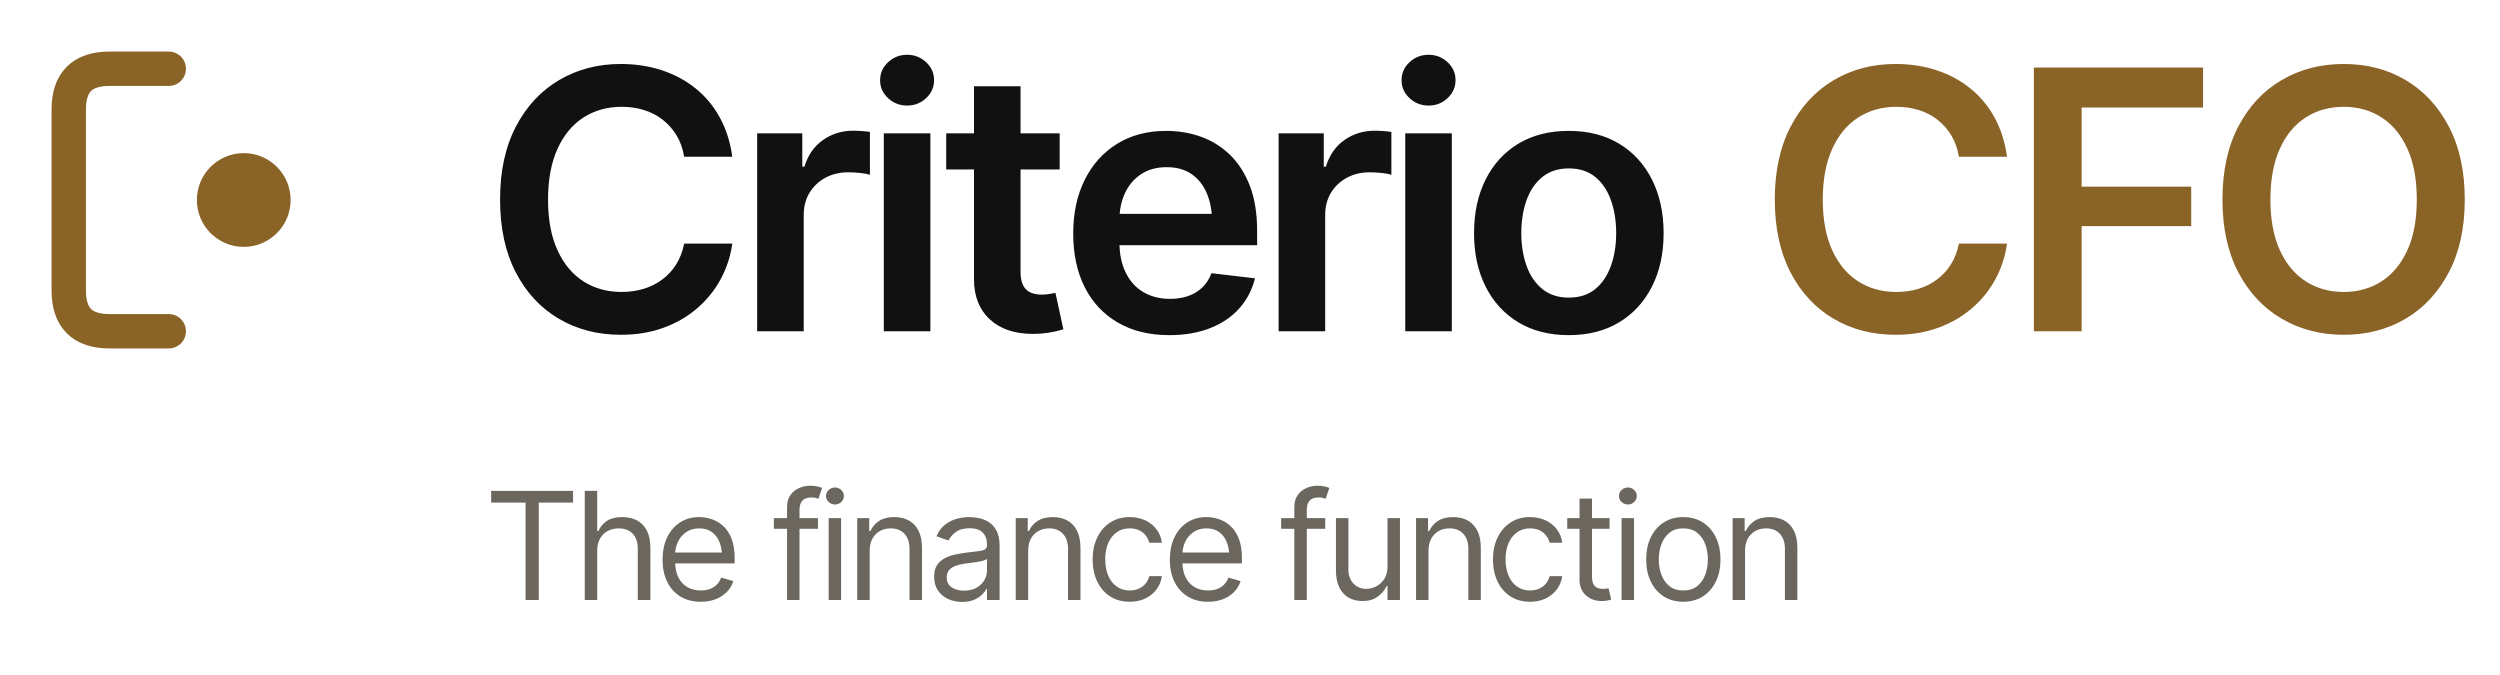
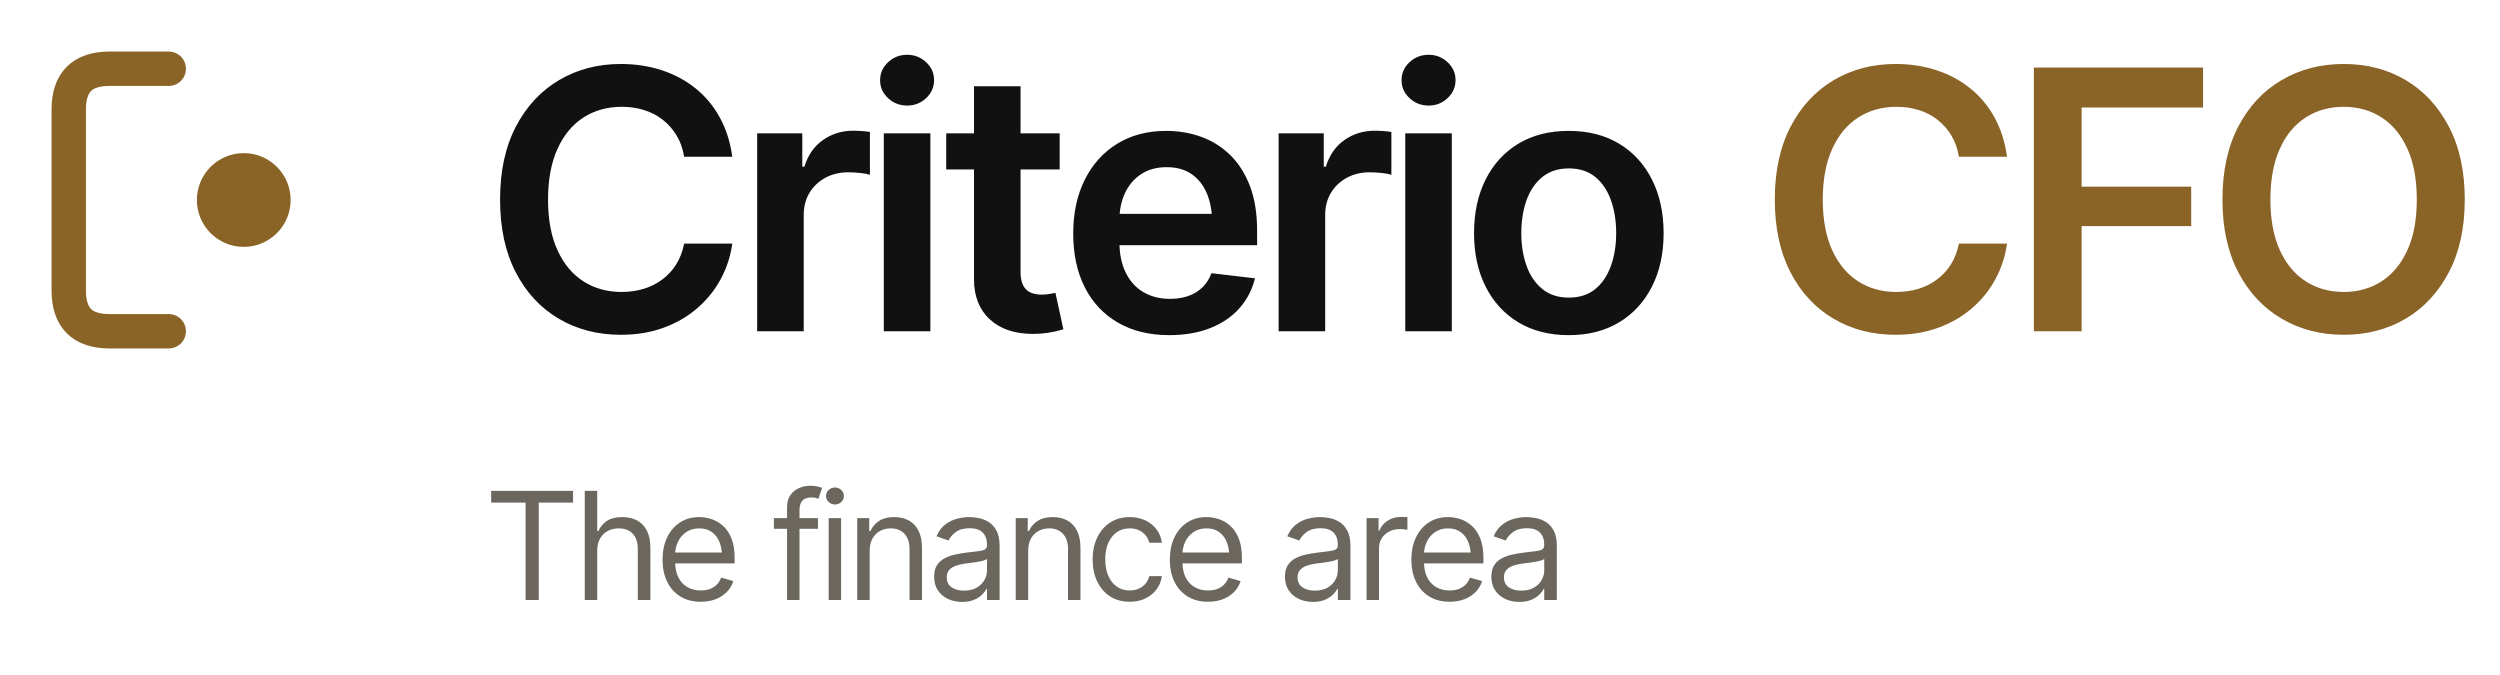
- <svg xmlns="http://www.w3.org/2000/svg" viewBox="0 0 400 108" width="400" height="108" role="img" aria-label="Criterio CFO · The finance function">
+ <svg xmlns="http://www.w3.org/2000/svg" viewBox="0 0 400 108" width="400" height="108" role="img" aria-label="Criterio CFO · The finance area">
  <path d="M27 11H17.5Q11 11 11 17.5V46.5Q11 53 17.5 53H27" fill="none" stroke="#8a6327" stroke-width="5.5" stroke-linecap="round" stroke-linejoin="round" />
  <circle cx="39" cy="32" r="7.5" fill="#8a6327" />
  <path d="M99.325 53.566Q93.774 53.566 89.399 50.989Q85.023 48.412 82.517 43.569Q80.011 38.727 80.011 31.93Q80.011 25.104 82.545 20.248Q85.08 15.391 89.456 12.813Q93.831 10.236 99.325 10.236Q102.809 10.236 105.853 11.228Q108.897 12.219 111.276 14.13Q113.655 16.042 115.17 18.803Q116.686 21.564 117.167 25.076H109.464Q109.152 23.15 108.26 21.678Q107.368 20.205 106.051 19.171Q104.734 18.138 103.063 17.614Q101.393 17.09 99.467 17.09Q96.012 17.09 93.35 18.803Q90.688 20.517 89.187 23.844Q87.686 27.172 87.686 31.93Q87.686 36.744 89.201 40.043Q90.716 43.343 93.364 45.028Q96.012 46.713 99.438 46.713Q101.336 46.713 102.979 46.217Q104.621 45.722 105.966 44.716Q107.312 43.711 108.204 42.281Q109.096 40.851 109.464 38.981H117.167Q116.742 42.012 115.312 44.66Q113.882 47.308 111.574 49.304Q109.266 51.301 106.179 52.434Q103.092 53.566 99.325 53.566Z M121.147 53.0V21.338H128.368V26.662H128.708Q129.558 23.887 131.682 22.4Q133.806 20.913 136.524 20.913Q137.119 20.913 137.898 20.97Q138.677 21.026 139.187 21.111V27.965Q138.705 27.795 137.686 27.682Q136.666 27.568 135.732 27.568Q133.664 27.568 132.05 28.446Q130.436 29.324 129.515 30.854Q128.595 32.383 128.595 34.422V53.0Z M141.41 53.0V21.338H148.859V53.0ZM145.149 16.892Q143.364 16.892 142.09 15.702Q140.816 14.513 140.816 12.842Q140.816 11.143 142.09 9.953Q143.364 8.764 145.149 8.764Q146.904 8.764 148.179 9.953Q149.453 11.143 149.453 12.813Q149.453 14.513 148.179 15.702Q146.904 16.892 145.149 16.892Z M169.547 21.338V27.115H151.394V21.338ZM155.84 13.805H163.288V43.484Q163.288 45.354 164.11 46.246Q164.931 47.138 166.715 47.138Q167.197 47.138 167.791 47.053Q168.386 46.968 168.867 46.854L170.142 52.688Q168.952 53.057 167.735 53.241Q166.517 53.425 165.299 53.425Q160.881 53.425 158.361 51.088Q155.84 48.752 155.84 44.702Z M187.092 53.623Q182.334 53.623 178.879 51.626Q175.424 49.63 173.569 45.977Q171.714 42.323 171.714 37.367Q171.714 32.468 173.555 28.772Q175.396 25.076 178.738 23.009Q182.079 20.941 186.611 20.941Q189.528 20.941 192.147 21.876Q194.767 22.811 196.792 24.765Q198.817 26.719 199.978 29.735Q201.139 32.751 201.139 36.914V39.236H175.198V34.224H197.429L193.946 35.696Q193.946 33.006 193.124 31.009Q192.303 29.013 190.689 27.88Q189.075 26.747 186.667 26.747Q184.26 26.747 182.561 27.88Q180.862 29.013 179.984 30.924Q179.106 32.836 179.106 35.187V38.67Q179.106 41.559 180.111 43.612Q181.117 45.665 182.943 46.741Q184.77 47.817 187.205 47.817Q188.791 47.817 190.108 47.364Q191.425 46.911 192.374 45.991Q193.323 45.07 193.832 43.711L200.799 44.532Q200.119 47.279 198.293 49.333Q196.466 51.386 193.62 52.504Q190.774 53.623 187.092 53.623Z M204.58 53.0V21.338H211.802V26.662H212.142Q212.992 23.887 215.116 22.4Q217.24 20.913 219.958 20.913Q220.553 20.913 221.332 20.97Q222.111 21.026 222.621 21.111V27.965Q222.139 27.795 221.12 27.682Q220.1 27.568 219.165 27.568Q217.098 27.568 215.484 28.446Q213.87 29.324 212.949 30.854Q212.029 32.383 212.029 34.422V53.0Z M224.844 53.0V21.338H232.292V53.0ZM228.583 16.892Q226.798 16.892 225.524 15.702Q224.249 14.513 224.249 12.842Q224.249 11.143 225.524 9.953Q226.798 8.764 228.583 8.764Q230.338 8.764 231.613 9.953Q232.887 11.143 232.887 12.813Q232.887 14.513 231.613 15.702Q230.338 16.892 228.583 16.892Z M250.999 53.623Q246.354 53.623 242.956 51.584Q239.557 49.545 237.702 45.863Q235.847 42.182 235.847 37.311Q235.847 32.411 237.702 28.715Q239.557 25.02 242.956 22.98Q246.354 20.941 250.999 20.941Q255.643 20.941 259.042 22.98Q262.44 25.02 264.309 28.715Q266.178 32.411 266.178 37.311Q266.178 42.182 264.309 45.863Q262.44 49.545 259.042 51.584Q255.643 53.623 250.999 53.623ZM250.999 47.619Q253.576 47.619 255.247 46.246Q256.918 44.872 257.753 42.521Q258.588 40.171 258.588 37.311Q258.588 34.394 257.753 32.043Q256.918 29.692 255.247 28.319Q253.576 26.945 250.999 26.945Q248.478 26.945 246.779 28.319Q245.08 29.692 244.244 32.043Q243.409 34.394 243.409 37.311Q243.409 40.171 244.244 42.521Q245.08 44.872 246.779 46.246Q248.478 47.619 250.999 47.619Z" fill="#111111" />
  <path d="M303.283 53.566Q297.732 53.566 293.357 50.989Q288.981 48.412 286.475 43.569Q283.968 38.727 283.968 31.93Q283.968 25.104 286.503 20.248Q289.038 15.391 293.413 12.813Q297.789 10.236 303.283 10.236Q306.766 10.236 309.811 11.228Q312.855 12.219 315.234 14.13Q317.613 16.042 319.128 18.803Q320.643 21.564 321.125 25.076H313.422Q313.11 23.15 312.218 21.678Q311.326 20.205 310.009 19.171Q308.692 18.138 307.021 17.614Q305.35 17.09 303.424 17.09Q299.969 17.09 297.307 18.803Q294.645 20.517 293.144 23.844Q291.643 27.172 291.643 31.93Q291.643 36.744 293.158 40.043Q294.673 43.343 297.321 45.028Q299.969 46.713 303.396 46.713Q305.294 46.713 306.936 46.217Q308.579 45.722 309.924 44.716Q311.269 43.711 312.161 42.281Q313.053 40.851 313.422 38.981H321.125Q320.7 42.012 319.27 44.66Q317.839 47.308 315.531 49.304Q313.223 51.301 310.136 52.434Q307.049 53.566 303.283 53.566Z M325.416 53.0V10.803H352.49V17.203H333.062V29.862H350.593V36.178H333.062V53.0Z M374.991 53.566Q369.469 53.566 365.065 50.989Q360.661 48.412 358.126 43.569Q355.592 38.727 355.592 31.93Q355.592 25.104 358.126 20.248Q360.661 15.391 365.065 12.813Q369.469 10.236 374.991 10.236Q380.542 10.236 384.903 12.813Q389.264 15.391 391.813 20.248Q394.362 25.104 394.362 31.93Q394.362 38.727 391.813 43.569Q389.264 48.412 384.903 50.989Q380.542 53.566 374.991 53.566ZM374.991 46.713Q378.418 46.713 381.052 45.014Q383.685 43.314 385.186 40.015Q386.687 36.716 386.687 31.93Q386.687 27.115 385.186 23.802Q383.685 20.488 381.052 18.789Q378.418 17.09 374.991 17.09Q371.564 17.09 368.916 18.789Q366.268 20.488 364.767 23.802Q363.266 27.115 363.266 31.93Q363.266 36.716 364.767 40.015Q366.268 43.314 368.916 45.014Q371.564 46.713 374.991 46.713Z" fill="#8a6327" />
-   <path d="M78.586 80.414V78.539H91.688V80.414H86.203V96.0H84.094V80.414Z M95.555 88.125V96.0H93.562V78.539H95.555V84.961H95.742Q96.199 83.941 97.119 83.338Q98.039 82.734 99.586 82.734Q100.922 82.734 101.93 83.268Q102.938 83.801 103.5 84.896Q104.062 85.992 104.062 87.68V96.0H102.047V87.82Q102.047 86.25 101.238 85.395Q100.43 84.539 99.0 84.539Q98.004 84.539 97.23 84.961Q96.457 85.383 96.006 86.18Q95.555 86.977 95.555 88.125Z M112.125 96.281Q110.238 96.281 108.861 95.438Q107.484 94.594 106.746 93.076Q106.008 91.559 106.008 89.555Q106.008 87.539 106.734 86.004Q107.461 84.469 108.779 83.602Q110.098 82.734 111.867 82.734Q112.887 82.734 113.895 83.074Q114.902 83.414 115.729 84.176Q116.555 84.938 117.047 86.191Q117.539 87.445 117.539 89.273V90.141H107.438V88.406H116.449L115.523 89.062Q115.523 87.75 115.113 86.73Q114.703 85.711 113.889 85.125Q113.074 84.539 111.867 84.539Q110.66 84.539 109.799 85.131Q108.938 85.723 108.48 86.672Q108.023 87.621 108.023 88.711V89.859Q108.023 91.348 108.539 92.379Q109.055 93.41 109.98 93.943Q110.906 94.477 112.125 94.477Q112.91 94.477 113.555 94.248Q114.199 94.02 114.668 93.557Q115.137 93.094 115.383 92.414L117.328 92.977Q117.023 93.961 116.303 94.705Q115.582 95.449 114.516 95.865Q113.449 96.281 112.125 96.281Z M130.875 82.898V84.609H123.82V82.898ZM125.93 96.0V81.094Q125.93 79.969 126.463 79.219Q126.996 78.469 127.84 78.094Q128.684 77.719 129.609 77.719Q130.359 77.719 130.834 77.842Q131.309 77.965 131.531 78.07L130.945 79.805Q130.793 79.746 130.529 79.67Q130.266 79.594 129.82 79.594Q128.824 79.594 128.373 80.104Q127.922 80.613 127.922 81.586V96.0Z M132.586 96.0V82.898H134.578V96.0ZM133.594 80.719Q133.008 80.719 132.586 80.32Q132.164 79.922 132.164 79.359Q132.164 78.797 132.586 78.398Q133.008 78.0 133.594 78.0Q134.18 78.0 134.602 78.398Q135.023 78.797 135.023 79.359Q135.023 79.922 134.602 80.32Q134.18 80.719 133.594 80.719Z M139.148 88.125V96.0H137.156V82.898H139.078V84.961H139.266Q139.723 83.953 140.66 83.344Q141.598 82.734 143.086 82.734Q144.41 82.734 145.406 83.273Q146.402 83.812 146.959 84.908Q147.516 86.004 147.516 87.68V96.0H145.523V87.82Q145.523 86.285 144.715 85.412Q143.906 84.539 142.512 84.539Q141.551 84.539 140.789 84.961Q140.027 85.383 139.588 86.18Q139.148 86.977 139.148 88.125Z M153.938 96.305Q152.695 96.305 151.676 95.83Q150.656 95.355 150.059 94.453Q149.461 93.551 149.461 92.273Q149.461 91.148 149.906 90.451Q150.352 89.754 151.096 89.35Q151.84 88.945 152.736 88.746Q153.633 88.547 154.547 88.43Q155.742 88.277 156.486 88.195Q157.23 88.113 157.576 87.914Q157.922 87.715 157.922 87.234V87.164Q157.922 85.91 157.236 85.213Q156.551 84.516 155.156 84.516Q153.727 84.516 152.906 85.143Q152.086 85.77 151.758 86.484L149.836 85.805Q150.352 84.609 151.213 83.941Q152.074 83.273 153.088 83.004Q154.102 82.734 155.086 82.734Q155.719 82.734 156.539 82.881Q157.359 83.027 158.139 83.49Q158.918 83.953 159.428 84.885Q159.938 85.816 159.938 87.375V96.0H157.922V94.219H157.828Q157.629 94.641 157.148 95.127Q156.668 95.613 155.877 95.959Q155.086 96.305 153.938 96.305ZM154.242 94.5Q155.438 94.5 156.258 94.031Q157.078 93.562 157.5 92.818Q157.922 92.074 157.922 91.266V89.414Q157.793 89.566 157.365 89.689Q156.938 89.812 156.381 89.906Q155.824 90.0 155.297 90.064Q154.77 90.129 154.453 90.164Q153.668 90.27 152.988 90.498Q152.309 90.727 151.893 91.172Q151.477 91.617 151.477 92.391Q151.477 93.434 152.256 93.967Q153.035 94.5 154.242 94.5Z M164.508 88.125V96.0H162.516V82.898H164.438V84.961H164.625Q165.082 83.953 166.02 83.344Q166.957 82.734 168.445 82.734Q169.77 82.734 170.766 83.273Q171.762 83.812 172.318 84.908Q172.875 86.004 172.875 87.68V96.0H170.883V87.82Q170.883 86.285 170.074 85.412Q169.266 84.539 167.871 84.539Q166.91 84.539 166.148 84.961Q165.387 85.383 164.947 86.18Q164.508 86.977 164.508 88.125Z M180.75 96.281Q178.922 96.281 177.592 95.408Q176.262 94.535 175.541 93.012Q174.82 91.488 174.82 89.531Q174.82 87.527 175.559 85.998Q176.297 84.469 177.627 83.602Q178.957 82.734 180.727 82.734Q182.109 82.734 183.217 83.244Q184.324 83.754 185.033 84.68Q185.742 85.605 185.906 86.836H183.891Q183.738 86.238 183.34 85.711Q182.941 85.184 182.291 84.861Q181.641 84.539 180.75 84.539Q179.578 84.539 178.699 85.148Q177.82 85.758 177.328 86.865Q176.836 87.973 176.836 89.461Q176.836 90.973 177.316 92.104Q177.797 93.234 178.682 93.855Q179.566 94.477 180.75 94.477Q181.934 94.477 182.777 93.861Q183.621 93.246 183.891 92.18H185.906Q185.742 93.34 185.068 94.266Q184.395 95.191 183.299 95.736Q182.203 96.281 180.75 96.281Z M193.289 96.281Q191.402 96.281 190.025 95.438Q188.648 94.594 187.91 93.076Q187.172 91.559 187.172 89.555Q187.172 87.539 187.898 86.004Q188.625 84.469 189.943 83.602Q191.262 82.734 193.031 82.734Q194.051 82.734 195.059 83.074Q196.066 83.414 196.893 84.176Q197.719 84.938 198.211 86.191Q198.703 87.445 198.703 89.273V90.141H188.602V88.406H197.613L196.688 89.062Q196.688 87.75 196.277 86.73Q195.867 85.711 195.053 85.125Q194.238 84.539 193.031 84.539Q191.824 84.539 190.963 85.131Q190.102 85.723 189.645 86.672Q189.188 87.621 189.188 88.711V89.859Q189.188 91.348 189.703 92.379Q190.219 93.41 191.145 93.943Q192.07 94.477 193.289 94.477Q194.074 94.477 194.719 94.248Q195.363 94.02 195.832 93.557Q196.301 93.094 196.547 92.414L198.492 92.977Q198.188 93.961 197.467 94.705Q196.746 95.449 195.68 95.865Q194.613 96.281 193.289 96.281Z M212.039 82.898V84.609H204.984V82.898ZM207.094 96.0V81.094Q207.094 79.969 207.627 79.219Q208.16 78.469 209.004 78.094Q209.848 77.719 210.773 77.719Q211.523 77.719 211.998 77.842Q212.473 77.965 212.695 78.07L212.109 79.805Q211.957 79.746 211.693 79.67Q211.43 79.594 210.984 79.594Q209.988 79.594 209.537 80.104Q209.086 80.613 209.086 81.586V96.0Z M222.0 90.656V82.898H223.992V96.0H222.0V93.773H221.859Q221.391 94.77 220.424 95.473Q219.457 96.176 217.969 96.164Q216.738 96.164 215.789 95.631Q214.84 95.098 214.295 93.996Q213.75 92.895 213.75 91.219V82.898H215.742V91.102Q215.742 92.52 216.557 93.375Q217.371 94.23 218.625 94.219Q219.375 94.219 220.154 93.838Q220.934 93.457 221.467 92.666Q222.0 91.875 222.0 90.656Z M228.562 88.125V96.0H226.57V82.898H228.492V84.961H228.68Q229.137 83.953 230.074 83.344Q231.012 82.734 232.5 82.734Q233.824 82.734 234.82 83.273Q235.816 83.812 236.373 84.908Q236.93 86.004 236.93 87.68V96.0H234.938V87.82Q234.938 86.285 234.129 85.412Q233.32 84.539 231.926 84.539Q230.965 84.539 230.203 84.961Q229.441 85.383 229.002 86.18Q228.562 86.977 228.562 88.125Z M244.805 96.281Q242.977 96.281 241.646 95.408Q240.316 94.535 239.596 93.012Q238.875 91.488 238.875 89.531Q238.875 87.527 239.613 85.998Q240.352 84.469 241.682 83.602Q243.012 82.734 244.781 82.734Q246.164 82.734 247.271 83.244Q248.379 83.754 249.088 84.68Q249.797 85.605 249.961 86.836H247.945Q247.793 86.238 247.395 85.711Q246.996 85.184 246.346 84.861Q245.695 84.539 244.805 84.539Q243.633 84.539 242.754 85.148Q241.875 85.758 241.383 86.865Q240.891 87.973 240.891 89.461Q240.891 90.973 241.371 92.104Q241.852 93.234 242.736 93.855Q243.621 94.477 244.805 94.477Q245.988 94.477 246.832 93.861Q247.676 93.246 247.945 92.18H249.961Q249.797 93.34 249.123 94.266Q248.449 95.191 247.354 95.736Q246.258 96.281 244.805 96.281Z M257.531 82.898V84.609H250.758V82.898ZM252.727 79.781H254.719V92.25Q254.719 93.27 255.141 93.744Q255.562 94.219 256.477 94.219Q256.676 94.219 256.893 94.195Q257.109 94.172 257.367 94.125L257.789 95.93Q257.508 96.035 257.104 96.1Q256.699 96.164 256.289 96.164Q254.707 96.164 253.717 95.227Q252.727 94.289 252.727 92.789Z M259.453 96.0V82.898H261.445V96.0ZM260.461 80.719Q259.875 80.719 259.453 80.32Q259.031 79.922 259.031 79.359Q259.031 78.797 259.453 78.398Q259.875 78.0 260.461 78.0Q261.047 78.0 261.469 78.398Q261.891 78.797 261.891 79.359Q261.891 79.922 261.469 80.32Q261.047 80.719 260.461 80.719Z M269.32 96.281Q267.551 96.281 266.215 95.438Q264.879 94.594 264.135 93.07Q263.391 91.547 263.391 89.531Q263.391 87.48 264.135 85.951Q264.879 84.422 266.215 83.578Q267.551 82.734 269.32 82.734Q271.102 82.734 272.438 83.578Q273.773 84.422 274.523 85.951Q275.273 87.48 275.273 89.531Q275.273 91.547 274.523 93.07Q273.773 94.594 272.438 95.438Q271.102 96.281 269.32 96.281ZM269.32 94.477Q270.68 94.477 271.547 93.785Q272.414 93.094 272.836 91.963Q273.258 90.832 273.258 89.531Q273.258 88.207 272.836 87.07Q272.414 85.934 271.547 85.236Q270.68 84.539 269.32 84.539Q267.984 84.539 267.117 85.236Q266.25 85.934 265.828 87.07Q265.406 88.207 265.406 89.531Q265.406 90.832 265.828 91.963Q266.25 93.094 267.117 93.785Q267.984 94.477 269.32 94.477Z M279.211 88.125V96.0H277.219V82.898H279.141V84.961H279.328Q279.785 83.953 280.723 83.344Q281.66 82.734 283.148 82.734Q284.473 82.734 285.469 83.273Q286.465 83.812 287.021 84.908Q287.578 86.004 287.578 87.68V96.0H285.586V87.82Q285.586 86.285 284.777 85.412Q283.969 84.539 282.574 84.539Q281.613 84.539 280.852 84.961Q280.09 85.383 279.65 86.18Q279.211 86.977 279.211 88.125Z" fill="#6b675f" />
+   <path d="M78.586 80.414V78.539H91.688V80.414H86.203V96.0H84.094V80.414Z M95.555 88.125V96.0H93.562V78.539H95.555V84.961H95.742Q96.199 83.941 97.119 83.338Q98.039 82.734 99.586 82.734Q100.922 82.734 101.93 83.268Q102.938 83.801 103.5 84.896Q104.062 85.992 104.062 87.68V96.0H102.047V87.82Q102.047 86.25 101.238 85.395Q100.43 84.539 99.0 84.539Q98.004 84.539 97.23 84.961Q96.457 85.383 96.006 86.18Q95.555 86.977 95.555 88.125Z M112.125 96.281Q110.238 96.281 108.861 95.438Q107.484 94.594 106.746 93.076Q106.008 91.559 106.008 89.555Q106.008 87.539 106.734 86.004Q107.461 84.469 108.779 83.602Q110.098 82.734 111.867 82.734Q112.887 82.734 113.895 83.074Q114.902 83.414 115.729 84.176Q116.555 84.938 117.047 86.191Q117.539 87.445 117.539 89.273V90.141H107.438V88.406H116.449L115.523 89.062Q115.523 87.75 115.113 86.73Q114.703 85.711 113.889 85.125Q113.074 84.539 111.867 84.539Q110.66 84.539 109.799 85.131Q108.938 85.723 108.48 86.672Q108.023 87.621 108.023 88.711V89.859Q108.023 91.348 108.539 92.379Q109.055 93.41 109.98 93.943Q110.906 94.477 112.125 94.477Q112.91 94.477 113.555 94.248Q114.199 94.02 114.668 93.557Q115.137 93.094 115.383 92.414L117.328 92.977Q117.023 93.961 116.303 94.705Q115.582 95.449 114.516 95.865Q113.449 96.281 112.125 96.281Z M130.875 82.898V84.609H123.82V82.898ZM125.93 96.0V81.094Q125.93 79.969 126.463 79.219Q126.996 78.469 127.84 78.094Q128.684 77.719 129.609 77.719Q130.359 77.719 130.834 77.842Q131.309 77.965 131.531 78.07L130.945 79.805Q130.793 79.746 130.529 79.67Q130.266 79.594 129.82 79.594Q128.824 79.594 128.373 80.104Q127.922 80.613 127.922 81.586V96.0Z M132.586 96.0V82.898H134.578V96.0ZM133.594 80.719Q133.008 80.719 132.586 80.32Q132.164 79.922 132.164 79.359Q132.164 78.797 132.586 78.398Q133.008 78.0 133.594 78.0Q134.18 78.0 134.602 78.398Q135.023 78.797 135.023 79.359Q135.023 79.922 134.602 80.32Q134.18 80.719 133.594 80.719Z M139.148 88.125V96.0H137.156V82.898H139.078V84.961H139.266Q139.723 83.953 140.66 83.344Q141.598 82.734 143.086 82.734Q144.41 82.734 145.406 83.273Q146.402 83.812 146.959 84.908Q147.516 86.004 147.516 87.68V96.0H145.523V87.82Q145.523 86.285 144.715 85.412Q143.906 84.539 142.512 84.539Q141.551 84.539 140.789 84.961Q140.027 85.383 139.588 86.18Q139.148 86.977 139.148 88.125Z M153.938 96.305Q152.695 96.305 151.676 95.83Q150.656 95.355 150.059 94.453Q149.461 93.551 149.461 92.273Q149.461 91.148 149.906 90.451Q150.352 89.754 151.096 89.35Q151.84 88.945 152.736 88.746Q153.633 88.547 154.547 88.43Q155.742 88.277 156.486 88.195Q157.23 88.113 157.576 87.914Q157.922 87.715 157.922 87.234V87.164Q157.922 85.91 157.236 85.213Q156.551 84.516 155.156 84.516Q153.727 84.516 152.906 85.143Q152.086 85.77 151.758 86.484L149.836 85.805Q150.352 84.609 151.213 83.941Q152.074 83.273 153.088 83.004Q154.102 82.734 155.086 82.734Q155.719 82.734 156.539 82.881Q157.359 83.027 158.139 83.49Q158.918 83.953 159.428 84.885Q159.938 85.816 159.938 87.375V96.0H157.922V94.219H157.828Q157.629 94.641 157.148 95.127Q156.668 95.613 155.877 95.959Q155.086 96.305 153.938 96.305ZM154.242 94.5Q155.438 94.5 156.258 94.031Q157.078 93.562 157.5 92.818Q157.922 92.074 157.922 91.266V89.414Q157.793 89.566 157.365 89.689Q156.938 89.812 156.381 89.906Q155.824 90.0 155.297 90.064Q154.77 90.129 154.453 90.164Q153.668 90.27 152.988 90.498Q152.309 90.727 151.893 91.172Q151.477 91.617 151.477 92.391Q151.477 93.434 152.256 93.967Q153.035 94.5 154.242 94.5Z M164.508 88.125V96.0H162.516V82.898H164.438V84.961H164.625Q165.082 83.953 166.02 83.344Q166.957 82.734 168.445 82.734Q169.77 82.734 170.766 83.273Q171.762 83.812 172.318 84.908Q172.875 86.004 172.875 87.68V96.0H170.883V87.82Q170.883 86.285 170.074 85.412Q169.266 84.539 167.871 84.539Q166.91 84.539 166.148 84.961Q165.387 85.383 164.947 86.18Q164.508 86.977 164.508 88.125Z M180.75 96.281Q178.922 96.281 177.592 95.408Q176.262 94.535 175.541 93.012Q174.82 91.488 174.82 89.531Q174.82 87.527 175.559 85.998Q176.297 84.469 177.627 83.602Q178.957 82.734 180.727 82.734Q182.109 82.734 183.217 83.244Q184.324 83.754 185.033 84.68Q185.742 85.605 185.906 86.836H183.891Q183.738 86.238 183.34 85.711Q182.941 85.184 182.291 84.861Q181.641 84.539 180.75 84.539Q179.578 84.539 178.699 85.148Q177.82 85.758 177.328 86.865Q176.836 87.973 176.836 89.461Q176.836 90.973 177.316 92.104Q177.797 93.234 178.682 93.855Q179.566 94.477 180.75 94.477Q181.934 94.477 182.777 93.861Q183.621 93.246 183.891 92.18H185.906Q185.742 93.34 185.068 94.266Q184.395 95.191 183.299 95.736Q182.203 96.281 180.75 96.281Z M193.289 96.281Q191.402 96.281 190.025 95.438Q188.648 94.594 187.91 93.076Q187.172 91.559 187.172 89.555Q187.172 87.539 187.898 86.004Q188.625 84.469 189.943 83.602Q191.262 82.734 193.031 82.734Q194.051 82.734 195.059 83.074Q196.066 83.414 196.893 84.176Q197.719 84.938 198.211 86.191Q198.703 87.445 198.703 89.273V90.141H188.602V88.406H197.613L196.688 89.062Q196.688 87.75 196.277 86.73Q195.867 85.711 195.053 85.125Q194.238 84.539 193.031 84.539Q191.824 84.539 190.963 85.131Q190.102 85.723 189.645 86.672Q189.188 87.621 189.188 88.711V89.859Q189.188 91.348 189.703 92.379Q190.219 93.41 191.145 93.943Q192.07 94.477 193.289 94.477Q194.074 94.477 194.719 94.248Q195.363 94.02 195.832 93.557Q196.301 93.094 196.547 92.414L198.492 92.977Q198.188 93.961 197.467 94.705Q196.746 95.449 195.68 95.865Q194.613 96.281 193.289 96.281Z M210.07 96.305Q208.828 96.305 207.809 95.83Q206.789 95.355 206.191 94.453Q205.594 93.551 205.594 92.273Q205.594 91.148 206.039 90.451Q206.484 89.754 207.229 89.35Q207.973 88.945 208.869 88.746Q209.766 88.547 210.68 88.43Q211.875 88.277 212.619 88.195Q213.363 88.113 213.709 87.914Q214.055 87.715 214.055 87.234V87.164Q214.055 85.91 213.369 85.213Q212.684 84.516 211.289 84.516Q209.859 84.516 209.039 85.143Q208.219 85.77 207.891 86.484L205.969 85.805Q206.484 84.609 207.346 83.941Q208.207 83.273 209.221 83.004Q210.234 82.734 211.219 82.734Q211.852 82.734 212.672 82.881Q213.492 83.027 214.271 83.49Q215.051 83.953 215.561 84.885Q216.07 85.816 216.07 87.375V96.0H214.055V94.219H213.961Q213.762 94.641 213.281 95.127Q212.801 95.613 212.01 95.959Q211.219 96.305 210.07 96.305ZM210.375 94.5Q211.57 94.5 212.391 94.031Q213.211 93.562 213.633 92.818Q214.055 92.074 214.055 91.266V89.414Q213.926 89.566 213.498 89.689Q213.07 89.812 212.514 89.906Q211.957 90.0 211.43 90.064Q210.902 90.129 210.586 90.164Q209.801 90.27 209.121 90.498Q208.441 90.727 208.025 91.172Q207.609 91.617 207.609 92.391Q207.609 93.434 208.389 93.967Q209.168 94.5 210.375 94.5Z M218.648 96.0V82.898H220.57V84.891H220.711Q221.074 83.918 222.018 83.314Q222.961 82.711 224.133 82.711Q224.355 82.711 224.684 82.717Q225.012 82.723 225.188 82.734V84.773Q225.082 84.75 224.719 84.703Q224.355 84.656 223.945 84.656Q222.996 84.656 222.246 85.055Q221.496 85.453 221.068 86.145Q220.641 86.836 220.641 87.727V96.0Z M231.938 96.281Q230.051 96.281 228.674 95.438Q227.297 94.594 226.559 93.076Q225.82 91.559 225.82 89.555Q225.82 87.539 226.547 86.004Q227.273 84.469 228.592 83.602Q229.91 82.734 231.68 82.734Q232.699 82.734 233.707 83.074Q234.715 83.414 235.541 84.176Q236.367 84.938 236.859 86.191Q237.352 87.445 237.352 89.273V90.141H227.25V88.406H236.262L235.336 89.062Q235.336 87.75 234.926 86.73Q234.516 85.711 233.701 85.125Q232.887 84.539 231.68 84.539Q230.473 84.539 229.611 85.131Q228.75 85.723 228.293 86.672Q227.836 87.621 227.836 88.711V89.859Q227.836 91.348 228.352 92.379Q228.867 93.41 229.793 93.943Q230.719 94.477 231.938 94.477Q232.723 94.477 233.367 94.248Q234.012 94.02 234.48 93.557Q234.949 93.094 235.195 92.414L237.141 92.977Q236.836 93.961 236.115 94.705Q235.395 95.449 234.328 95.865Q233.262 96.281 231.938 96.281Z M243.094 96.305Q241.852 96.305 240.832 95.83Q239.812 95.355 239.215 94.453Q238.617 93.551 238.617 92.273Q238.617 91.148 239.062 90.451Q239.508 89.754 240.252 89.35Q240.996 88.945 241.893 88.746Q242.789 88.547 243.703 88.43Q244.898 88.277 245.643 88.195Q246.387 88.113 246.732 87.914Q247.078 87.715 247.078 87.234V87.164Q247.078 85.91 246.393 85.213Q245.707 84.516 244.312 84.516Q242.883 84.516 242.062 85.143Q241.242 85.77 240.914 86.484L238.992 85.805Q239.508 84.609 240.369 83.941Q241.23 83.273 242.244 83.004Q243.258 82.734 244.242 82.734Q244.875 82.734 245.695 82.881Q246.516 83.027 247.295 83.49Q248.074 83.953 248.584 84.885Q249.094 85.816 249.094 87.375V96.0H247.078V94.219H246.984Q246.785 94.641 246.305 95.127Q245.824 95.613 245.033 95.959Q244.242 96.305 243.094 96.305ZM243.398 94.5Q244.594 94.5 245.414 94.031Q246.234 93.562 246.656 92.818Q247.078 92.074 247.078 91.266V89.414Q246.949 89.566 246.521 89.689Q246.094 89.812 245.537 89.906Q244.98 90.0 244.453 90.064Q243.926 90.129 243.609 90.164Q242.824 90.27 242.145 90.498Q241.465 90.727 241.049 91.172Q240.633 91.617 240.633 92.391Q240.633 93.434 241.412 93.967Q242.191 94.5 243.398 94.5Z" fill="#6b675f" />
</svg>
